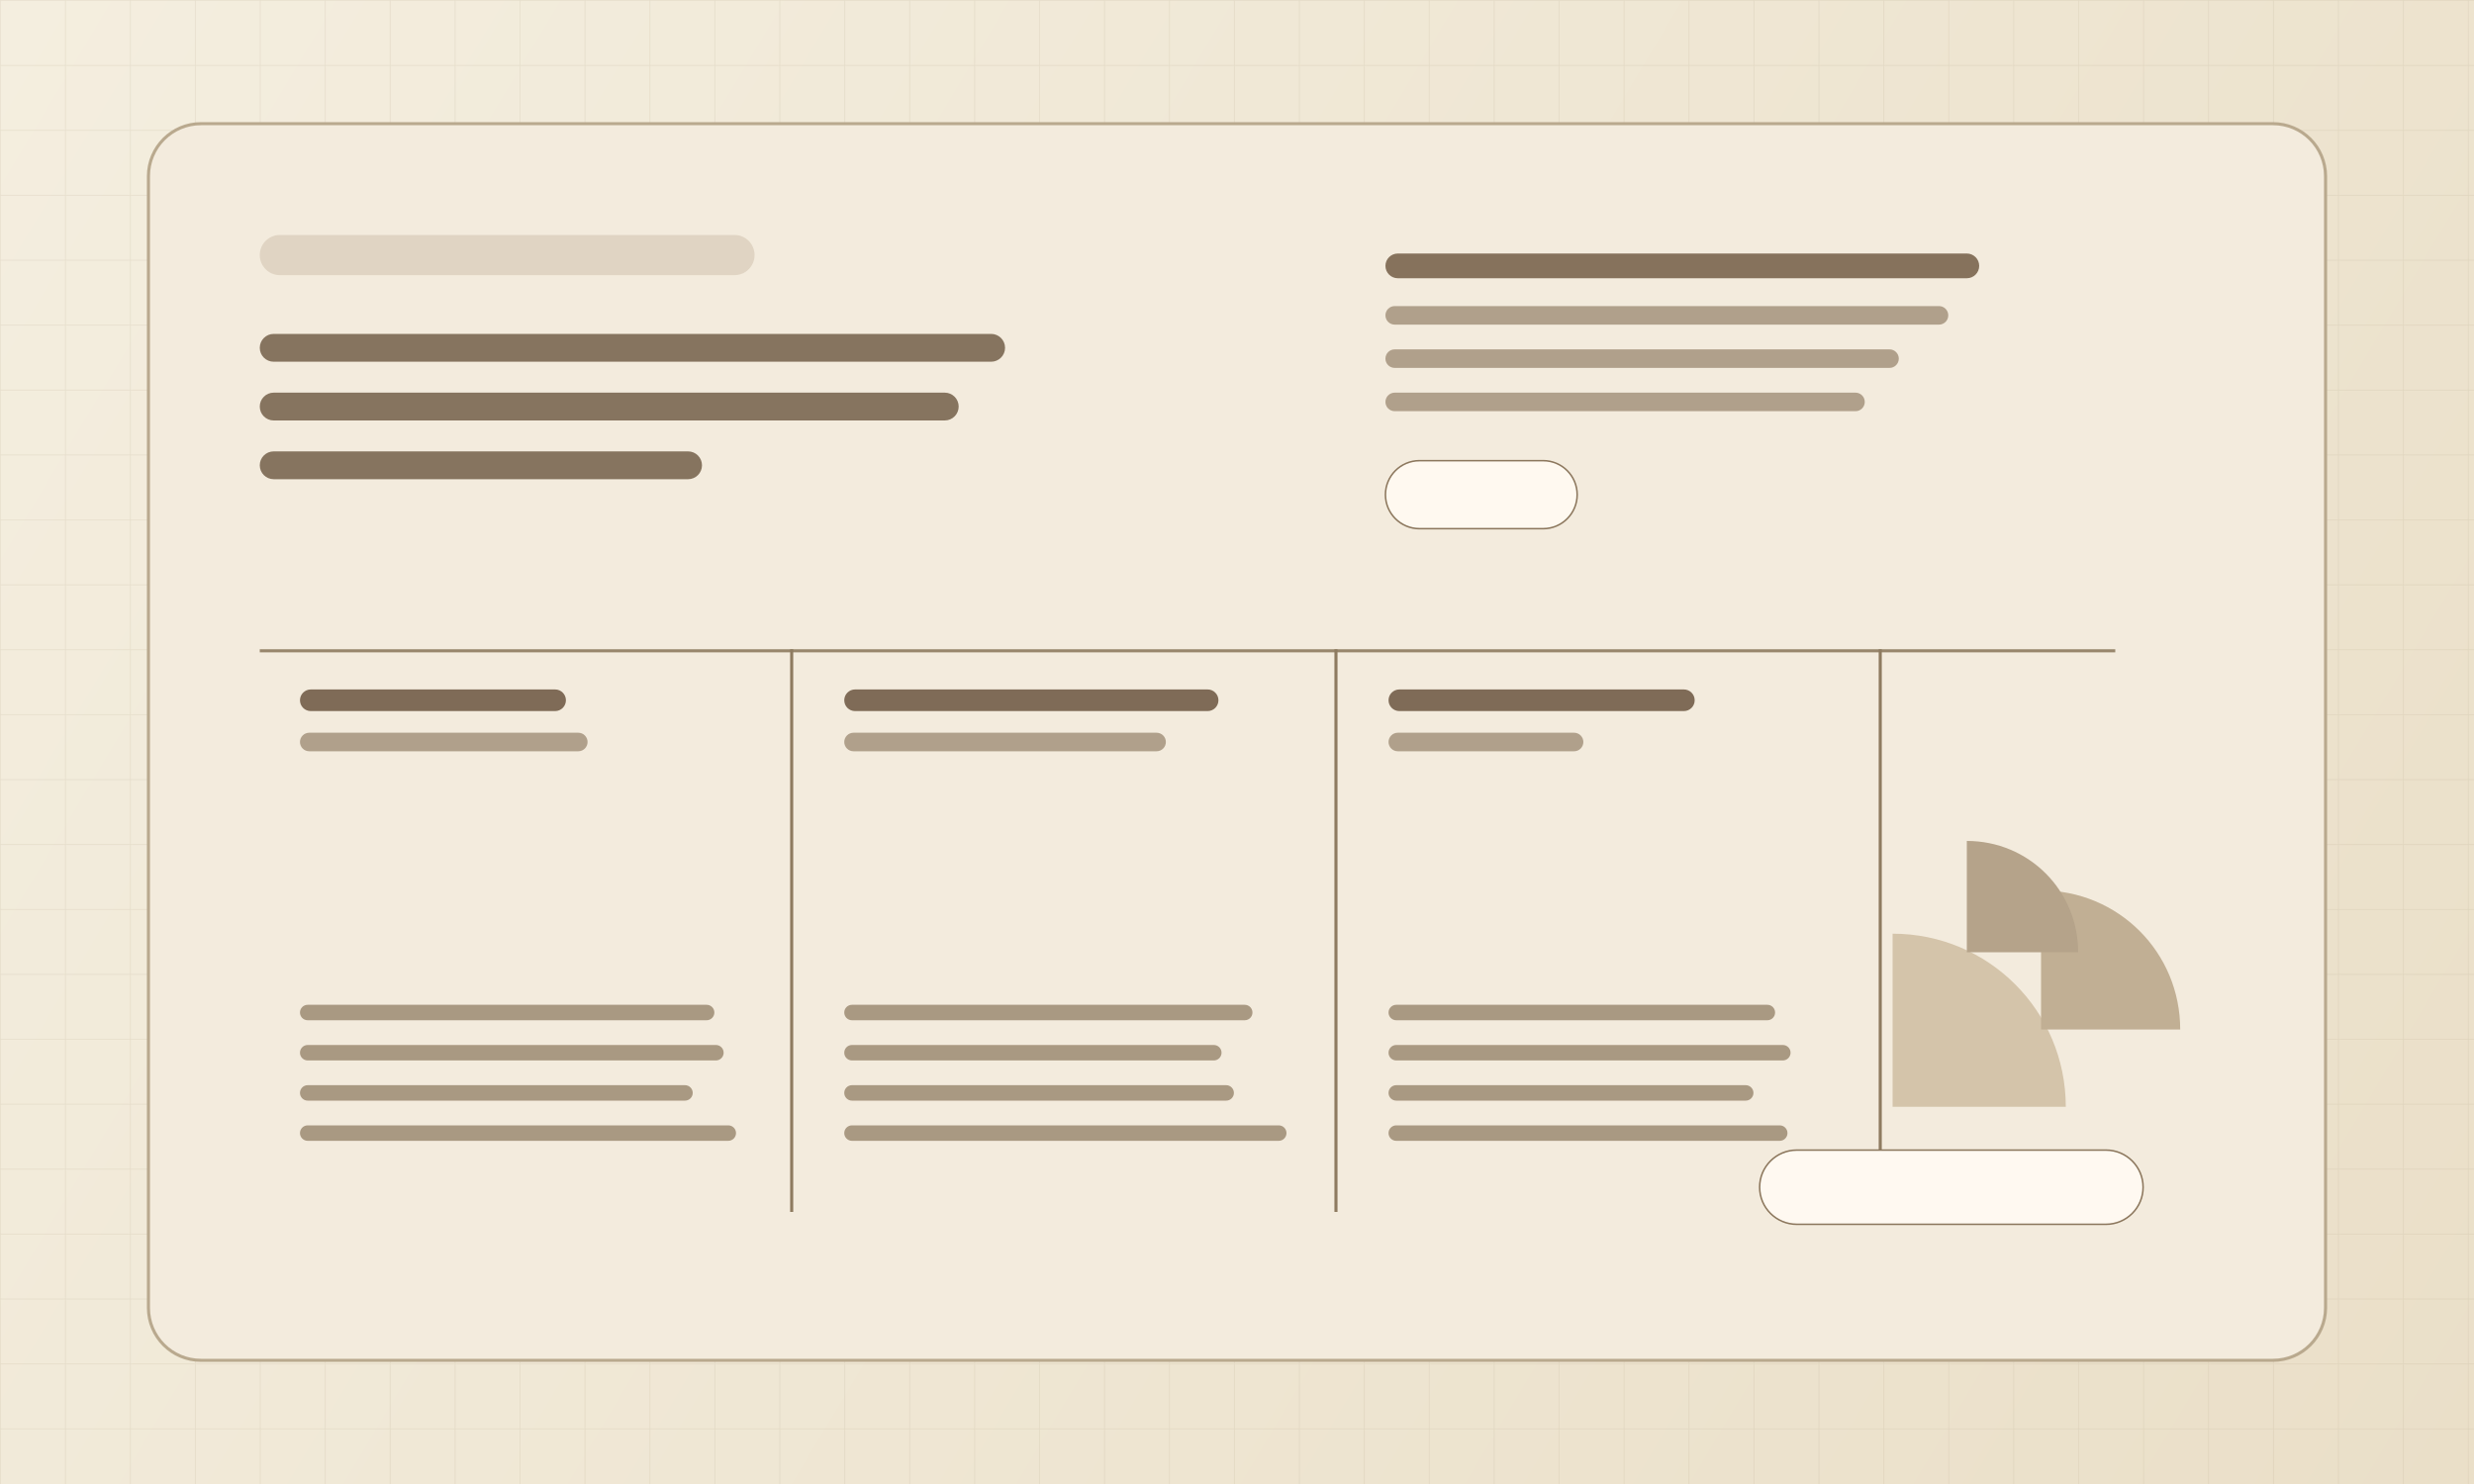
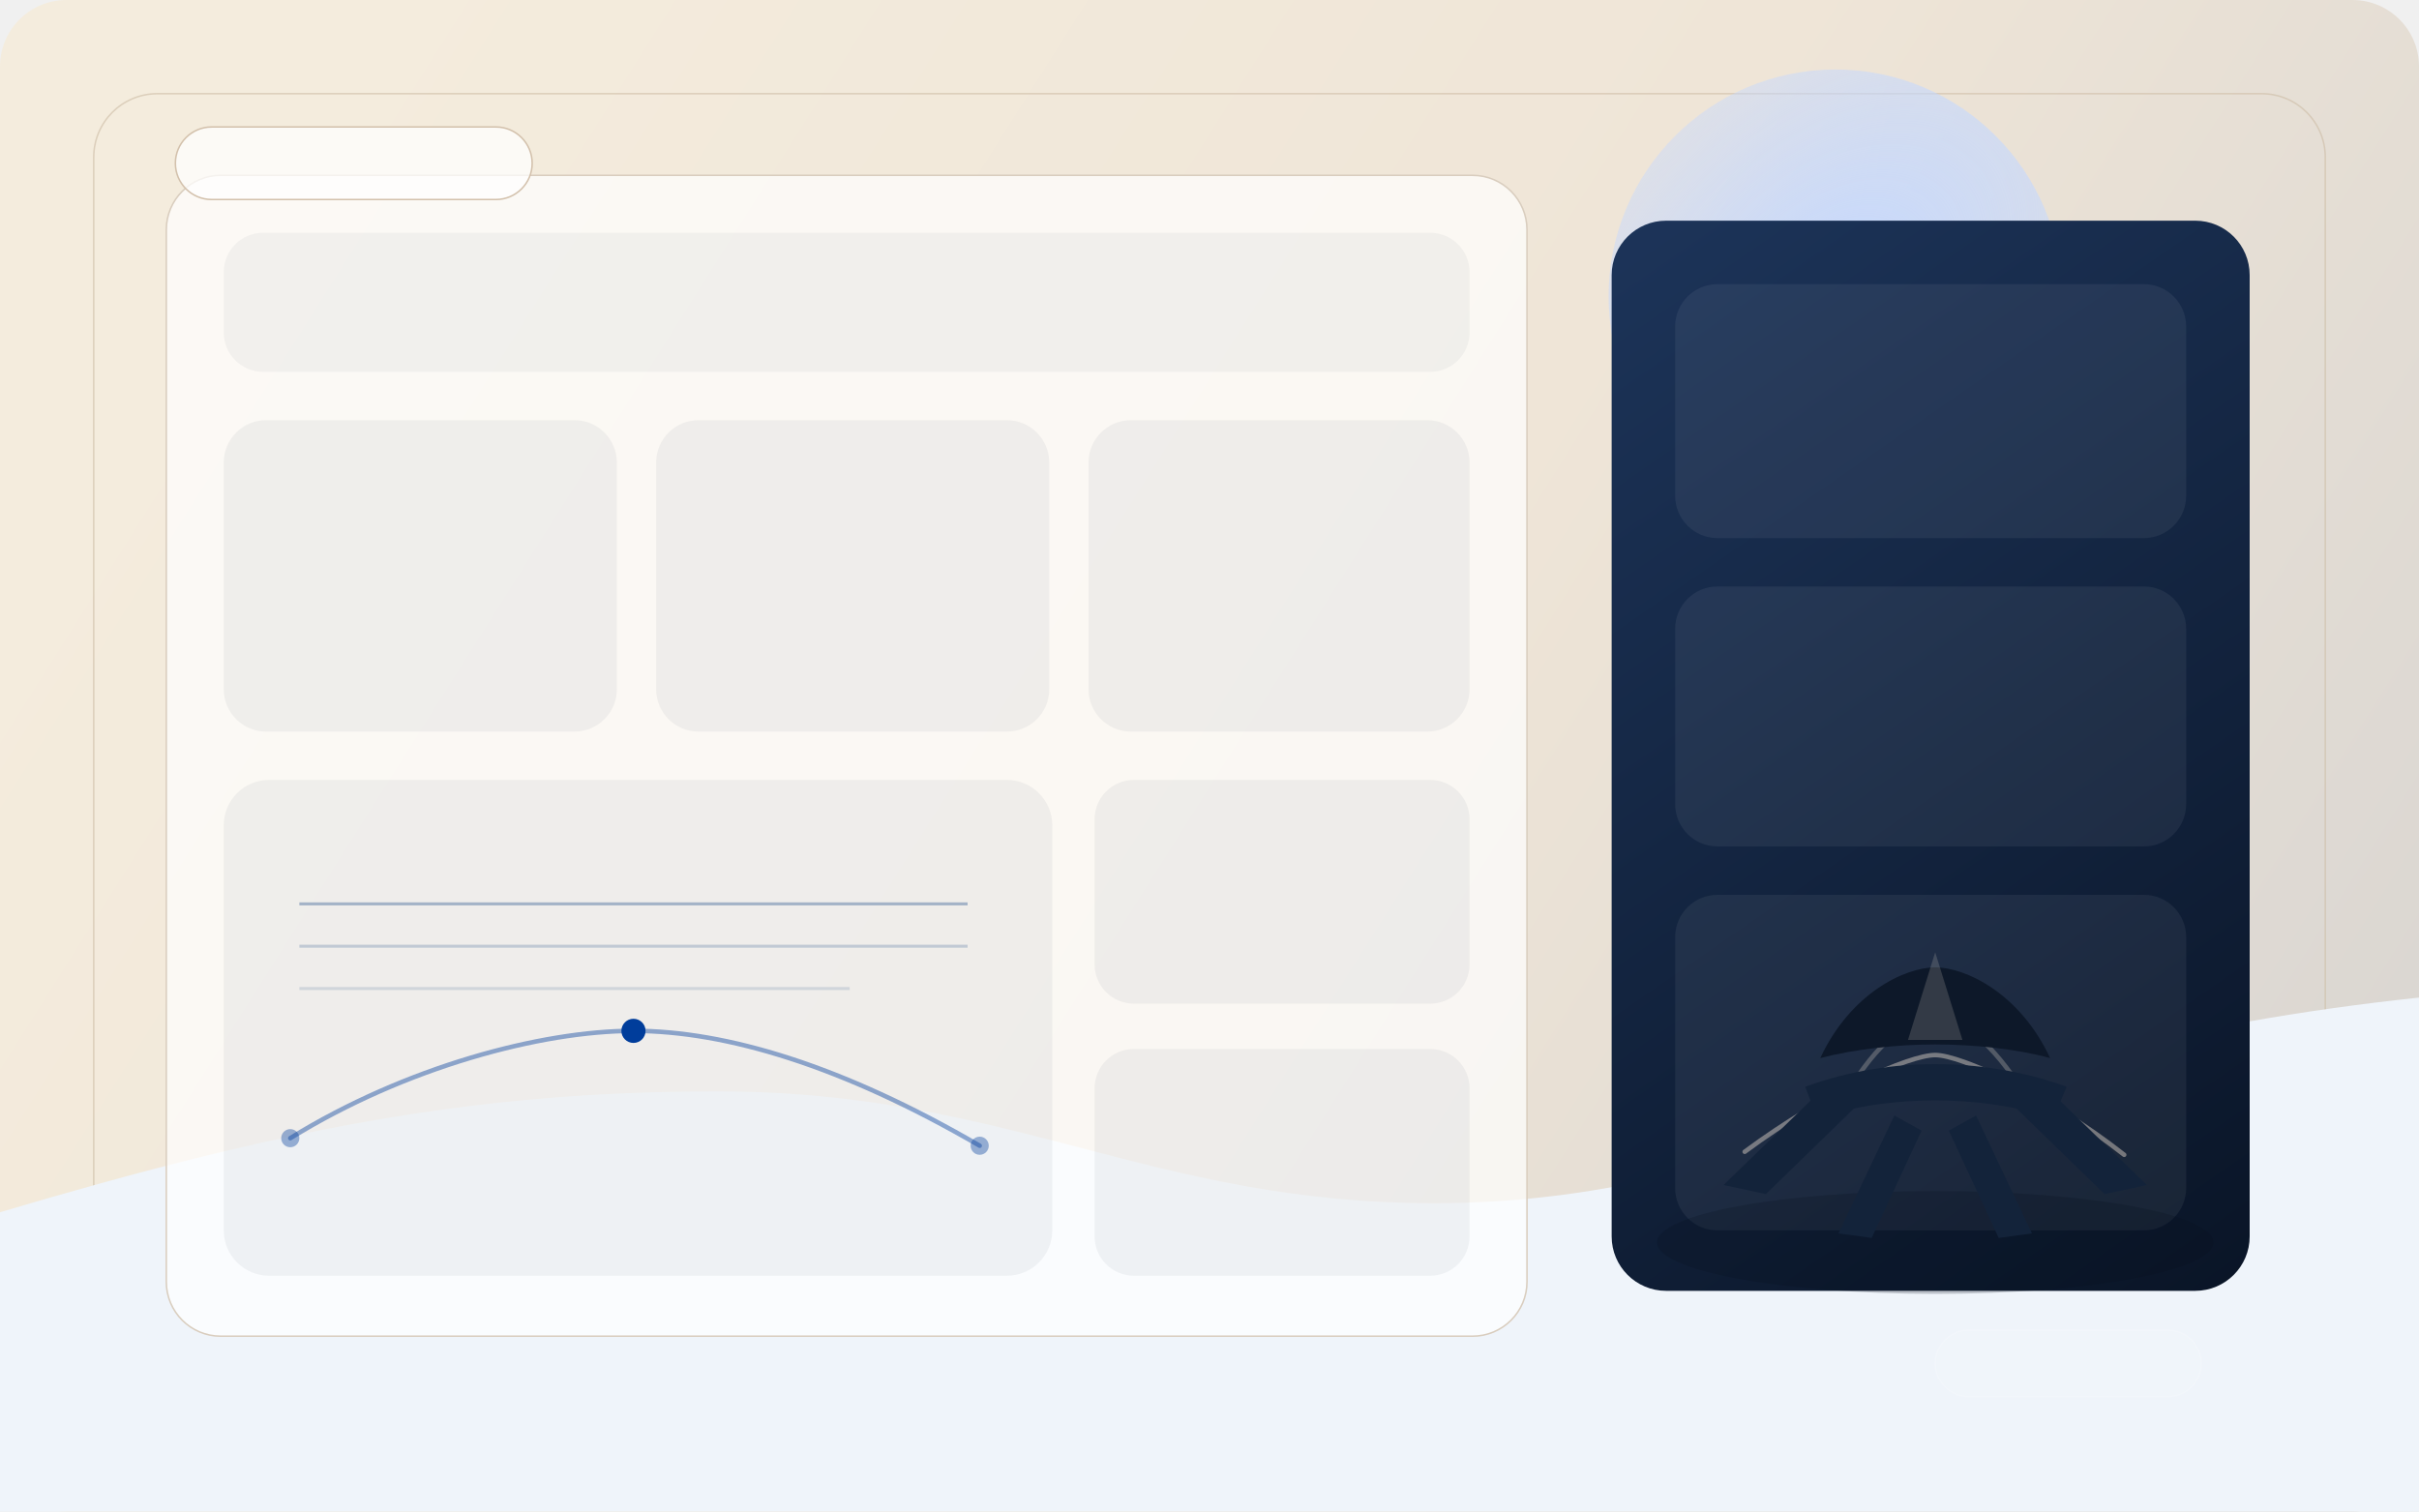
- <svg xmlns="http://www.w3.org/2000/svg" width="1600" height="960" viewBox="0 0 1600 960" fill="none">
+ <svg xmlns="http://www.w3.org/2000/svg" width="1600" height="1000" viewBox="0 0 1600 1000" fill="none">
  <defs>
-     <linearGradient id="paper" x1="0" y1="0" x2="1600" y2="960" gradientUnits="userSpaceOnUse">
-       <stop stop-color="#F4EEDF" />
-       <stop offset="1" stop-color="#EADFC8" />
+     <linearGradient id="bg" x1="164" y1="124" x2="1428" y2="922" gradientUnits="userSpaceOnUse">
+       <stop stop-color="#F4ECDD" />
+       <stop offset="0.54" stop-color="#EFE5D7" />
+       <stop offset="1" stop-color="#DBD7D2" />
    </linearGradient>
-     <pattern id="smallGrid" width="42" height="42" patternUnits="userSpaceOnUse">
-       <path d="M42 0H0V42" stroke="#B6A485" stroke-opacity="0.18" />
-     </pattern>
+     <linearGradient id="navy" x1="849" y1="110" x2="1398" y2="904" gradientUnits="userSpaceOnUse">
+       <stop stop-color="#203A63" />
+       <stop offset="1" stop-color="#0A1527" />
+     </linearGradient>
+     <radialGradient id="softBlue" cx="0" cy="0" r="1" gradientUnits="userSpaceOnUse" gradientTransform="translate(1214 196) rotate(135.774) scale(389.973 264.638)">
+       <stop stop-color="#C4D8FF" />
+       <stop offset="1" stop-color="#C4D8FF" stop-opacity="0" />
+     </radialGradient>
  </defs>
-   <rect width="1600" height="960" fill="url(#paper)" />
-   <rect width="1600" height="960" fill="url(#smallGrid)" />
-   <rect x="96" y="80" width="1408" height="800" rx="34" fill="#F3EBDD" stroke="#B9A98E" stroke-width="2" />
-   <rect x="168" y="152" width="320" height="26" rx="13" fill="#B5A38B" fill-opacity="0.32" />
-   <rect x="168" y="216" width="482" height="18" rx="9" fill="#725E48" fill-opacity="0.84" />
-   <rect x="168" y="254" width="452" height="18" rx="9" fill="#725E48" fill-opacity="0.84" />
-   <rect x="168" y="292" width="286" height="18" rx="9" fill="#725E48" fill-opacity="0.84" />
-   <rect x="896" y="164" width="384" height="16" rx="8" fill="#7A654E" fill-opacity="0.9" />
-   <rect x="896" y="198" width="364" height="12" rx="6" fill="#958168" fill-opacity="0.7" />
-   <rect x="896" y="226" width="332" height="12" rx="6" fill="#958168" fill-opacity="0.7" />
-   <rect x="896" y="254" width="310" height="12" rx="6" fill="#958168" fill-opacity="0.7" />
-   <rect x="896" y="298" width="124" height="44" rx="22" fill="#FFF9F0" stroke="#8C775D" />
-   <rect x="168" y="420" width="1200" height="2" fill="#8E7B60" fill-opacity="0.9" />
-   <path d="M512 420V784" stroke="#8E7B60" stroke-width="2" />
-   <path d="M864 420V784" stroke="#8E7B60" stroke-width="2" />
-   <path d="M1216 420V784" stroke="#8E7B60" stroke-width="2" />
-   <rect x="194" y="446" width="172" height="14" rx="7" fill="#725E48" fill-opacity="0.9" />
-   <rect x="194" y="474" width="186" height="12" rx="6" fill="#958168" fill-opacity="0.7" />
-   <rect x="194" y="650" width="268" height="10" rx="5" fill="#958168" fill-opacity="0.78" />
-   <rect x="194" y="676" width="274" height="10" rx="5" fill="#958168" fill-opacity="0.78" />
-   <rect x="194" y="702" width="254" height="10" rx="5" fill="#958168" fill-opacity="0.78" />
-   <rect x="194" y="728" width="282" height="10" rx="5" fill="#958168" fill-opacity="0.78" />
-   <rect x="546" y="446" width="242" height="14" rx="7" fill="#725E48" fill-opacity="0.9" />
-   <rect x="546" y="474" width="208" height="12" rx="6" fill="#958168" fill-opacity="0.7" />
-   <rect x="546" y="650" width="264" height="10" rx="5" fill="#958168" fill-opacity="0.78" />
-   <rect x="546" y="676" width="244" height="10" rx="5" fill="#958168" fill-opacity="0.78" />
-   <rect x="546" y="702" width="252" height="10" rx="5" fill="#958168" fill-opacity="0.78" />
-   <rect x="546" y="728" width="286" height="10" rx="5" fill="#958168" fill-opacity="0.78" />
-   <rect x="898" y="446" width="198" height="14" rx="7" fill="#725E48" fill-opacity="0.9" />
-   <rect x="898" y="474" width="126" height="12" rx="6" fill="#958168" fill-opacity="0.7" />
-   <rect x="898" y="650" width="250" height="10" rx="5" fill="#958168" fill-opacity="0.78" />
-   <rect x="898" y="676" width="260" height="10" rx="5" fill="#958168" fill-opacity="0.78" />
-   <rect x="898" y="702" width="236" height="10" rx="5" fill="#958168" fill-opacity="0.78" />
-   <rect x="898" y="728" width="258" height="10" rx="5" fill="#958168" fill-opacity="0.78" />
-   <path d="M1224 604C1286 604 1336 654 1336 716H1224V604Z" fill="#D4C4AA" />
-   <path d="M1320 576C1370 576 1410 616 1410 666H1320V576Z" fill="#C1AF94" />
-   <path d="M1272 544C1312 544 1344 576 1344 616H1272V544Z" fill="#B5A38A" />
-   <rect x="1138" y="744" width="248" height="48" rx="24" fill="#FFF9F1" stroke="#8C775D" />
+   <rect width="1600" height="1000" rx="44" fill="url(#bg)" />
+   <rect x="62" y="62" width="1476" height="876" rx="42" stroke="#CDBCA6" stroke-opacity="0.62" />
+   <path d="M0 802C182 748 310 722 474 722C668 722 760 796 949 796C1162 796 1279 694 1600 660V1000H0V802Z" fill="#EFF4FA" />
+   <circle cx="1214" cy="196" r="150" fill="url(#softBlue)" />
+   <rect x="110" y="116" width="900" height="768" rx="36" fill="white" fill-opacity="0.7" stroke="#D9CDBE" />
+   <rect x="1066" y="146" width="422" height="708" rx="36" fill="url(#navy)" />
+   <rect x="148" y="154" width="824" height="92" rx="26" fill="#0D1D34" fill-opacity="0.04" />
+   <rect x="148" y="278" width="260" height="206" rx="28" fill="#0D1D34" fill-opacity="0.05" />
+   <rect x="434" y="278" width="260" height="206" rx="28" fill="#0D1D34" fill-opacity="0.05" />
+   <rect x="720" y="278" width="252" height="206" rx="28" fill="#0D1D34" fill-opacity="0.05" />
+   <rect x="148" y="516" width="548" height="328" rx="30" fill="#0D1D34" fill-opacity="0.05" />
+   <rect x="724" y="516" width="248" height="148" rx="26" fill="#0D1D34" fill-opacity="0.05" />
+   <rect x="724" y="694" width="248" height="150" rx="26" fill="#0D1D34" fill-opacity="0.05" />
+   <path d="M198 598H640" stroke="#A4B3C7" stroke-width="2" />
+   <path d="M198 626H640" stroke="#A4B3C7" stroke-opacity="0.62" stroke-width="2" />
+   <path d="M198 654H562" stroke="#A4B3C7" stroke-opacity="0.42" stroke-width="2" />
+   <path d="M192 753C268 706 358 682 419 682C480 682 557 705 648 758" stroke="#003D9B" stroke-opacity="0.42" stroke-width="3" stroke-linecap="round" />
+   <circle cx="192" cy="753" r="6" fill="#003D9B" fill-opacity="0.38" />
+   <circle cx="648" cy="758" r="6" fill="#003D9B" fill-opacity="0.38" />
+   <circle cx="419" cy="682" r="8" fill="#003D9B" />
+   <rect x="1108" y="188" width="338" height="168" rx="28" fill="white" fill-opacity="0.06" />
+   <rect x="1108" y="388" width="338" height="172" rx="28" fill="white" fill-opacity="0.06" />
+   <rect x="1108" y="592" width="338" height="222" rx="28" fill="white" fill-opacity="0.06" />
+   <path d="M1154 762C1208 722 1263 698 1280 698C1297 698 1354 724 1405 764" stroke="#FFF1DE" stroke-opacity="0.4" stroke-width="3" stroke-linecap="round" />
+   <path d="M1218 730C1237 695 1259 674 1280 674C1301 674 1322 695 1343 730" stroke="#FFF1DE" stroke-opacity="0.24" stroke-width="3" stroke-linecap="round" />
+   <ellipse cx="1280" cy="822" rx="184" ry="34" fill="#06101F" fill-opacity="0.22" />
+   <path d="M1204 700C1224 657 1260 640 1280 640C1300 640 1336 657 1356 700C1334 694 1306 691 1280 691C1255 691 1227 694 1204 700Z" fill="#0D1829" />
+   <path d="M1194 719C1224 708 1254 704 1280 704C1306 704 1337 708 1367 719L1358 740C1332 731 1303 728 1280 728C1257 728 1228 731 1202 740L1194 719Z" fill="#13233A" />
+   <path d="M1280 630L1298 688H1262L1280 630Z" fill="#FFF1DE" fill-opacity="0.16" />
+   <path d="M1240 720L1168 790L1140 784L1206 720H1240Z" fill="#13233A" />
+   <path d="M1320 720L1392 790L1420 784L1354 720H1320Z" fill="#13233A" />
+   <path d="M1253 738L1216 816L1238 819L1271 748L1253 738Z" fill="#13233A" />
+   <path d="M1307 738L1344 816L1322 819L1289 748L1307 738Z" fill="#13233A" />
+   <rect x="116" y="84" width="236" height="48" rx="24" fill="white" fill-opacity="0.74" stroke="#D3C1AC" />
+   <rect x="1280" y="880" width="176" height="44" rx="22" fill="white" fill-opacity="0.08" stroke="white" stroke-opacity="0.14" />
</svg>
